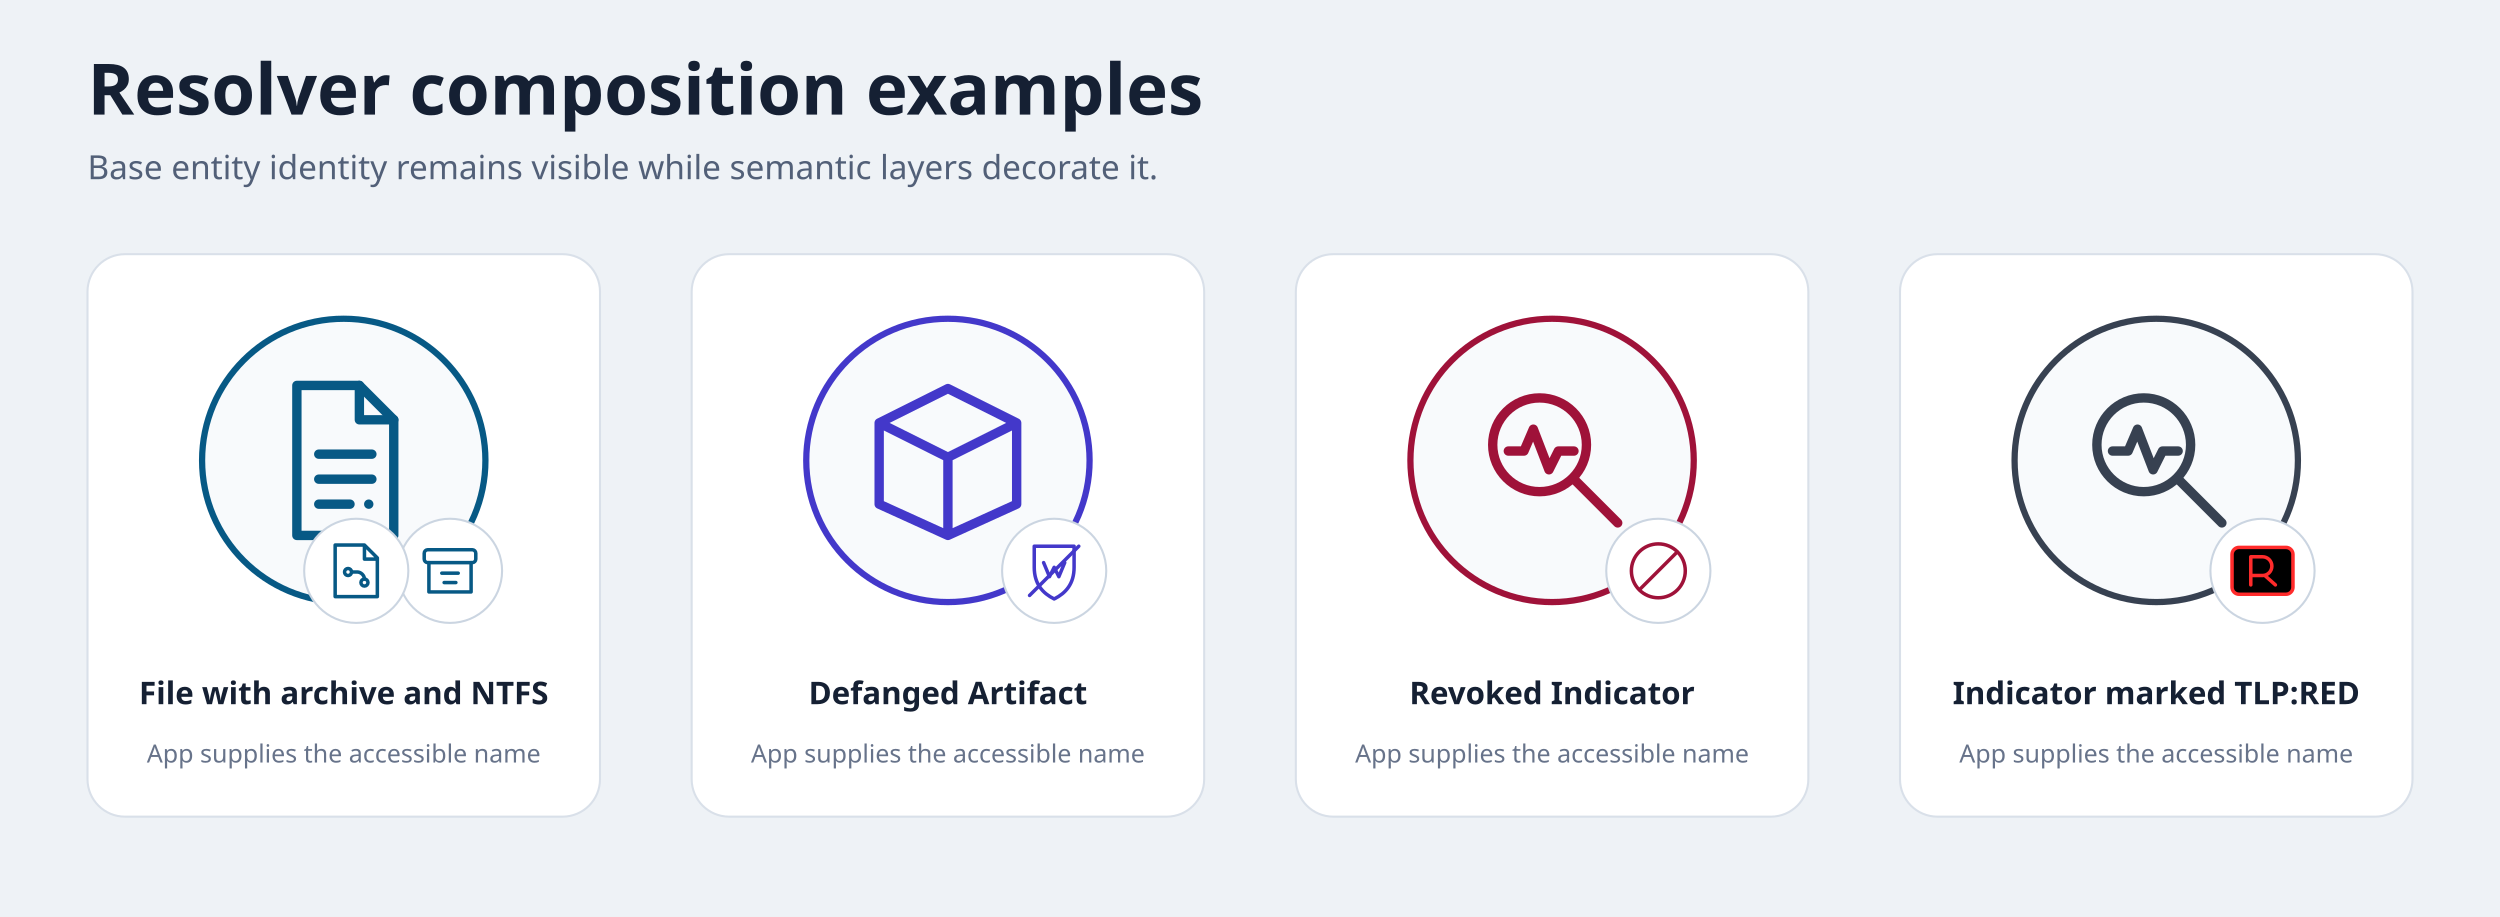
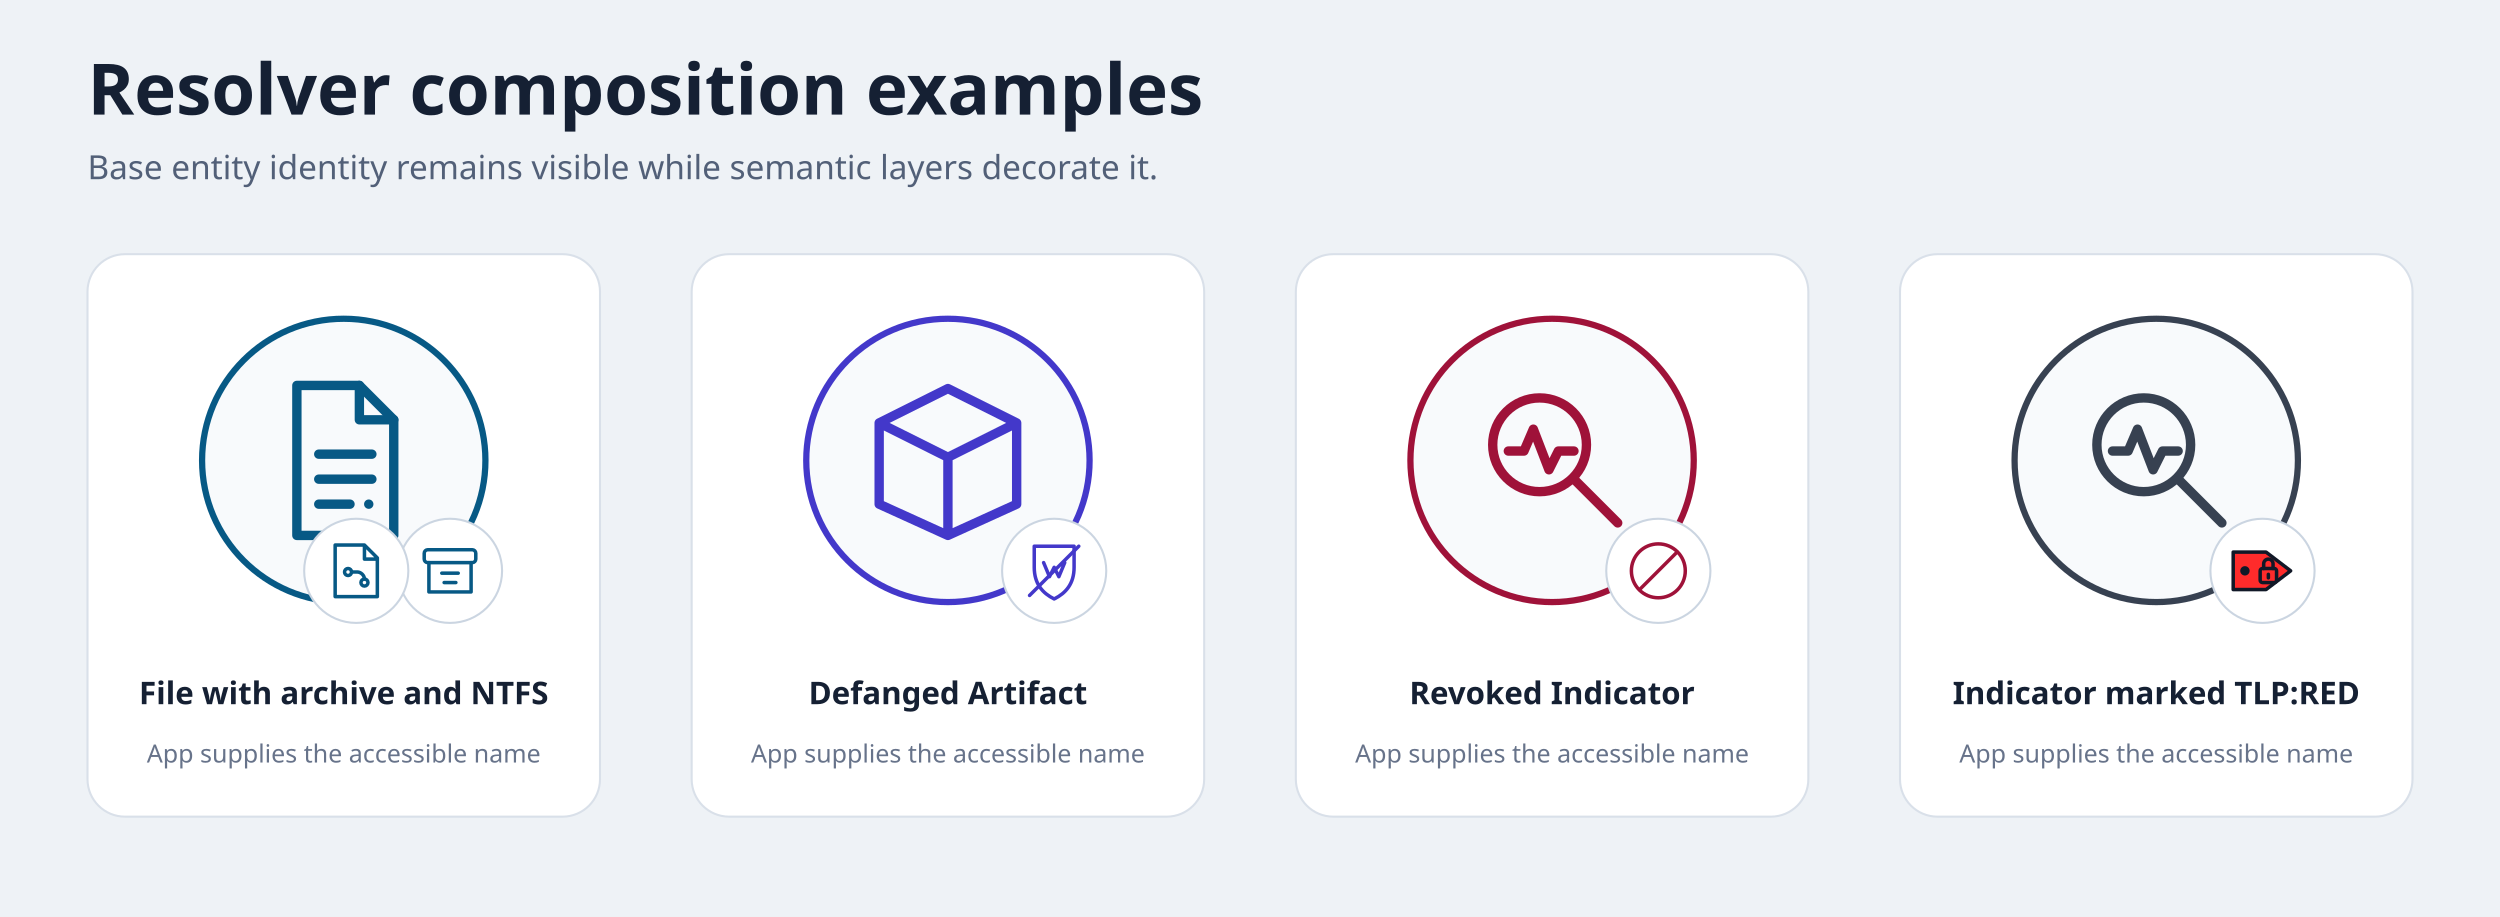
<svg xmlns="http://www.w3.org/2000/svg" viewBox="0 0 1200 440" role="img" aria-label="Examples of entity icons composed with semantic badges">
  <defs>
    <symbol id="compose-file" viewBox="0 0 64 64" fill="none" stroke="currentColor" stroke-width="3" stroke-linecap="round" stroke-linejoin="round">
      <path d="M17 8h20l11 11v37H17z" />
      <path d="M37 8v11h11" />
      <path d="M24 30h17M24 38h17M24 46h10" />
      <circle cx="40" cy="46" r="1.5" fill="currentColor" stroke="none" />
    </symbol>
    <symbol id="compose-artifact" viewBox="0 0 64 64" fill="none" stroke="currentColor" stroke-width="3" stroke-linecap="round" stroke-linejoin="round">
      <path d="m10 20 22-11 22 11-22 11zM10 20v26l22 10 22-10V20M32 31v25" />
    </symbol>
    <symbol id="compose-indicator" viewBox="0 0 64 64" fill="none" stroke="currentColor" stroke-width="3" stroke-linecap="round" stroke-linejoin="round">
      <circle cx="28" cy="27" r="15" />
      <path d="m39 38 14 14M18 29h5l3-7 5 13 3-6h5" />
    </symbol>
    <symbol id="compose-archive" viewBox="0 0 64 64" fill="none" stroke="currentColor" stroke-width="3" stroke-linecap="round" stroke-linejoin="round">
      <rect x="10" y="14" width="44" height="11" rx="3" />
      <path d="M14 25v25h36V25M25 34h14M27 42h10" />
    </symbol>
    <symbol id="compose-ntfs" viewBox="0 0 64 64" fill="none" stroke="currentColor" stroke-width="3" stroke-linecap="round" stroke-linejoin="round">
      <path d="M14 10h25l11 11v33H14zM39 10v12h11" />
      <circle cx="25" cy="33" r="3" />
      <circle cx="39" cy="42" r="3" />
      <path d="M28 33h5c3 0 6 3 6 6" />
    </symbol>
    <symbol id="compose-defanged" viewBox="0 0 64 64" fill="none" stroke="currentColor" stroke-width="3" stroke-linecap="round" stroke-linejoin="round">
      <path d="M15 11h34v18c0 14-7 22-17 27-10-5-17-13-17-27z" />
      <path d="m23 25 5 12 4-8 4 8 5-12M11 53 53 11" />
    </symbol>
    <symbol id="compose-revoked" viewBox="0 0 64 64" fill="none" stroke="currentColor" stroke-width="3" stroke-linecap="round" stroke-linejoin="round">
      <circle cx="32" cy="32" r="23" />
      <path d="m16 48 32-32" />
    </symbol>
    <symbol id="compose-tlp-red" viewBox="0 0 64 64" fill="none" stroke="currentColor" stroke-width="3" stroke-linecap="round" stroke-linejoin="round">
-       <rect x="6" y="12" width="52" height="40" rx="6" fill="#000000" stroke="#FF2B2B" />
-       <g stroke="#FF2B2B">
-         <path d="M22 44V20h10a8 8 0 0 1 0 16H22M34 36l9 8" />
+       <path d="M7 16h28l21 16-21 16H7z" fill="#FF2B2B" stroke="#111827" />
+       <circle cx="17" cy="32" r="4" fill="#111827" stroke="none" />
+       <g fill="none" stroke="#111827" stroke-width="3" stroke-linecap="round" stroke-linejoin="round">
+         <rect x="30" y="30" width="14" height="12" rx="2" />
+         <path d="M33 30v-4a4 4 0 0 1 8 0v4M37 35v3" />
      </g>
    </symbol>
  </defs>
  <rect width="1200" height="440" fill="#eef2f6" />
  <text x="42" y="55" fill="#152033" font-family="system-ui, sans-serif" font-size="34" font-weight="750">Resolver composition examples</text>
  <text x="42" y="86" fill="#526078" font-family="system-ui, sans-serif" font-size="16">Base entity identity remains visible while semantic layers decorate it.</text>
  <g>
    <rect x="42" y="122" width="246" height="270" rx="18" fill="#ffffff" stroke="#d9e0e9" />
    <circle cx="165" cy="221" r="68" fill="#f8fafc" stroke="#075985" stroke-width="3" />
    <use x="117" y="173" width="96" height="96" href="#compose-file" color="#075985" />
    <circle cx="216" cy="274" r="25" fill="#ffffff" stroke="#cbd5e1" />
    <use x="198" y="256" width="36" height="36" href="#compose-archive" color="#075985" />
    <circle cx="171" cy="274" r="25" fill="#ffffff" stroke="#cbd5e1" />
    <use x="153" y="256" width="36" height="36" href="#compose-ntfs" color="#075985" />
    <text x="165" y="338" text-anchor="middle" fill="#152033" font-family="system-ui, sans-serif" font-size="15" font-weight="700">File with archive and NTFS</text>
    <text x="165" y="366" text-anchor="middle" fill="#67738a" font-family="system-ui, sans-serif" font-size="12">App supplies the accessible name</text>
  </g>
  <g>
    <rect x="332" y="122" width="246" height="270" rx="18" fill="#ffffff" stroke="#d9e0e9" />
    <circle cx="455" cy="221" r="68" fill="#f8fafc" stroke="#4338ca" stroke-width="3" />
    <use x="407" y="173" width="96" height="96" href="#compose-artifact" color="#4338ca" />
    <circle cx="506" cy="274" r="25" fill="#ffffff" stroke="#cbd5e1" />
    <use x="488" y="256" width="36" height="36" href="#compose-defanged" color="#4338ca" />
    <text x="455" y="338" text-anchor="middle" fill="#152033" font-family="system-ui, sans-serif" font-size="15" font-weight="700">Defanged Artifact</text>
    <text x="455" y="366" text-anchor="middle" fill="#67738a" font-family="system-ui, sans-serif" font-size="12">App supplies the accessible name</text>
  </g>
  <g>
    <rect x="622" y="122" width="246" height="270" rx="18" fill="#ffffff" stroke="#d9e0e9" />
    <circle cx="745" cy="221" r="68" fill="#f8fafc" stroke="#9f1239" stroke-width="3" />
    <use x="697" y="173" width="96" height="96" href="#compose-indicator" color="#9f1239" />
    <circle cx="796" cy="274" r="25" fill="#ffffff" stroke="#cbd5e1" />
    <use x="778" y="256" width="36" height="36" href="#compose-revoked" color="#9f1239" />
    <text x="745" y="338" text-anchor="middle" fill="#152033" font-family="system-ui, sans-serif" font-size="15" font-weight="700">Revoked Indicator</text>
    <text x="745" y="366" text-anchor="middle" fill="#67738a" font-family="system-ui, sans-serif" font-size="12">App supplies the accessible name</text>
  </g>
  <g>
    <rect x="912" y="122" width="246" height="270" rx="18" fill="#ffffff" stroke="#d9e0e9" />
    <circle cx="1035" cy="221" r="68" fill="#f8fafc" stroke="#374151" stroke-width="3" />
    <use x="987" y="173" width="96" height="96" href="#compose-indicator" color="#374151" />
    <circle cx="1086" cy="274" r="25" fill="#ffffff" stroke="#cbd5e1" />
    <use x="1068" y="256" width="36" height="36" href="#compose-tlp-red" color="#374151" />
    <text x="1035" y="338" text-anchor="middle" fill="#152033" font-family="system-ui, sans-serif" font-size="15" font-weight="700">Indicator marked TLP:RED</text>
    <text x="1035" y="366" text-anchor="middle" fill="#67738a" font-family="system-ui, sans-serif" font-size="12">App supplies the accessible name</text>
  </g>
</svg>
